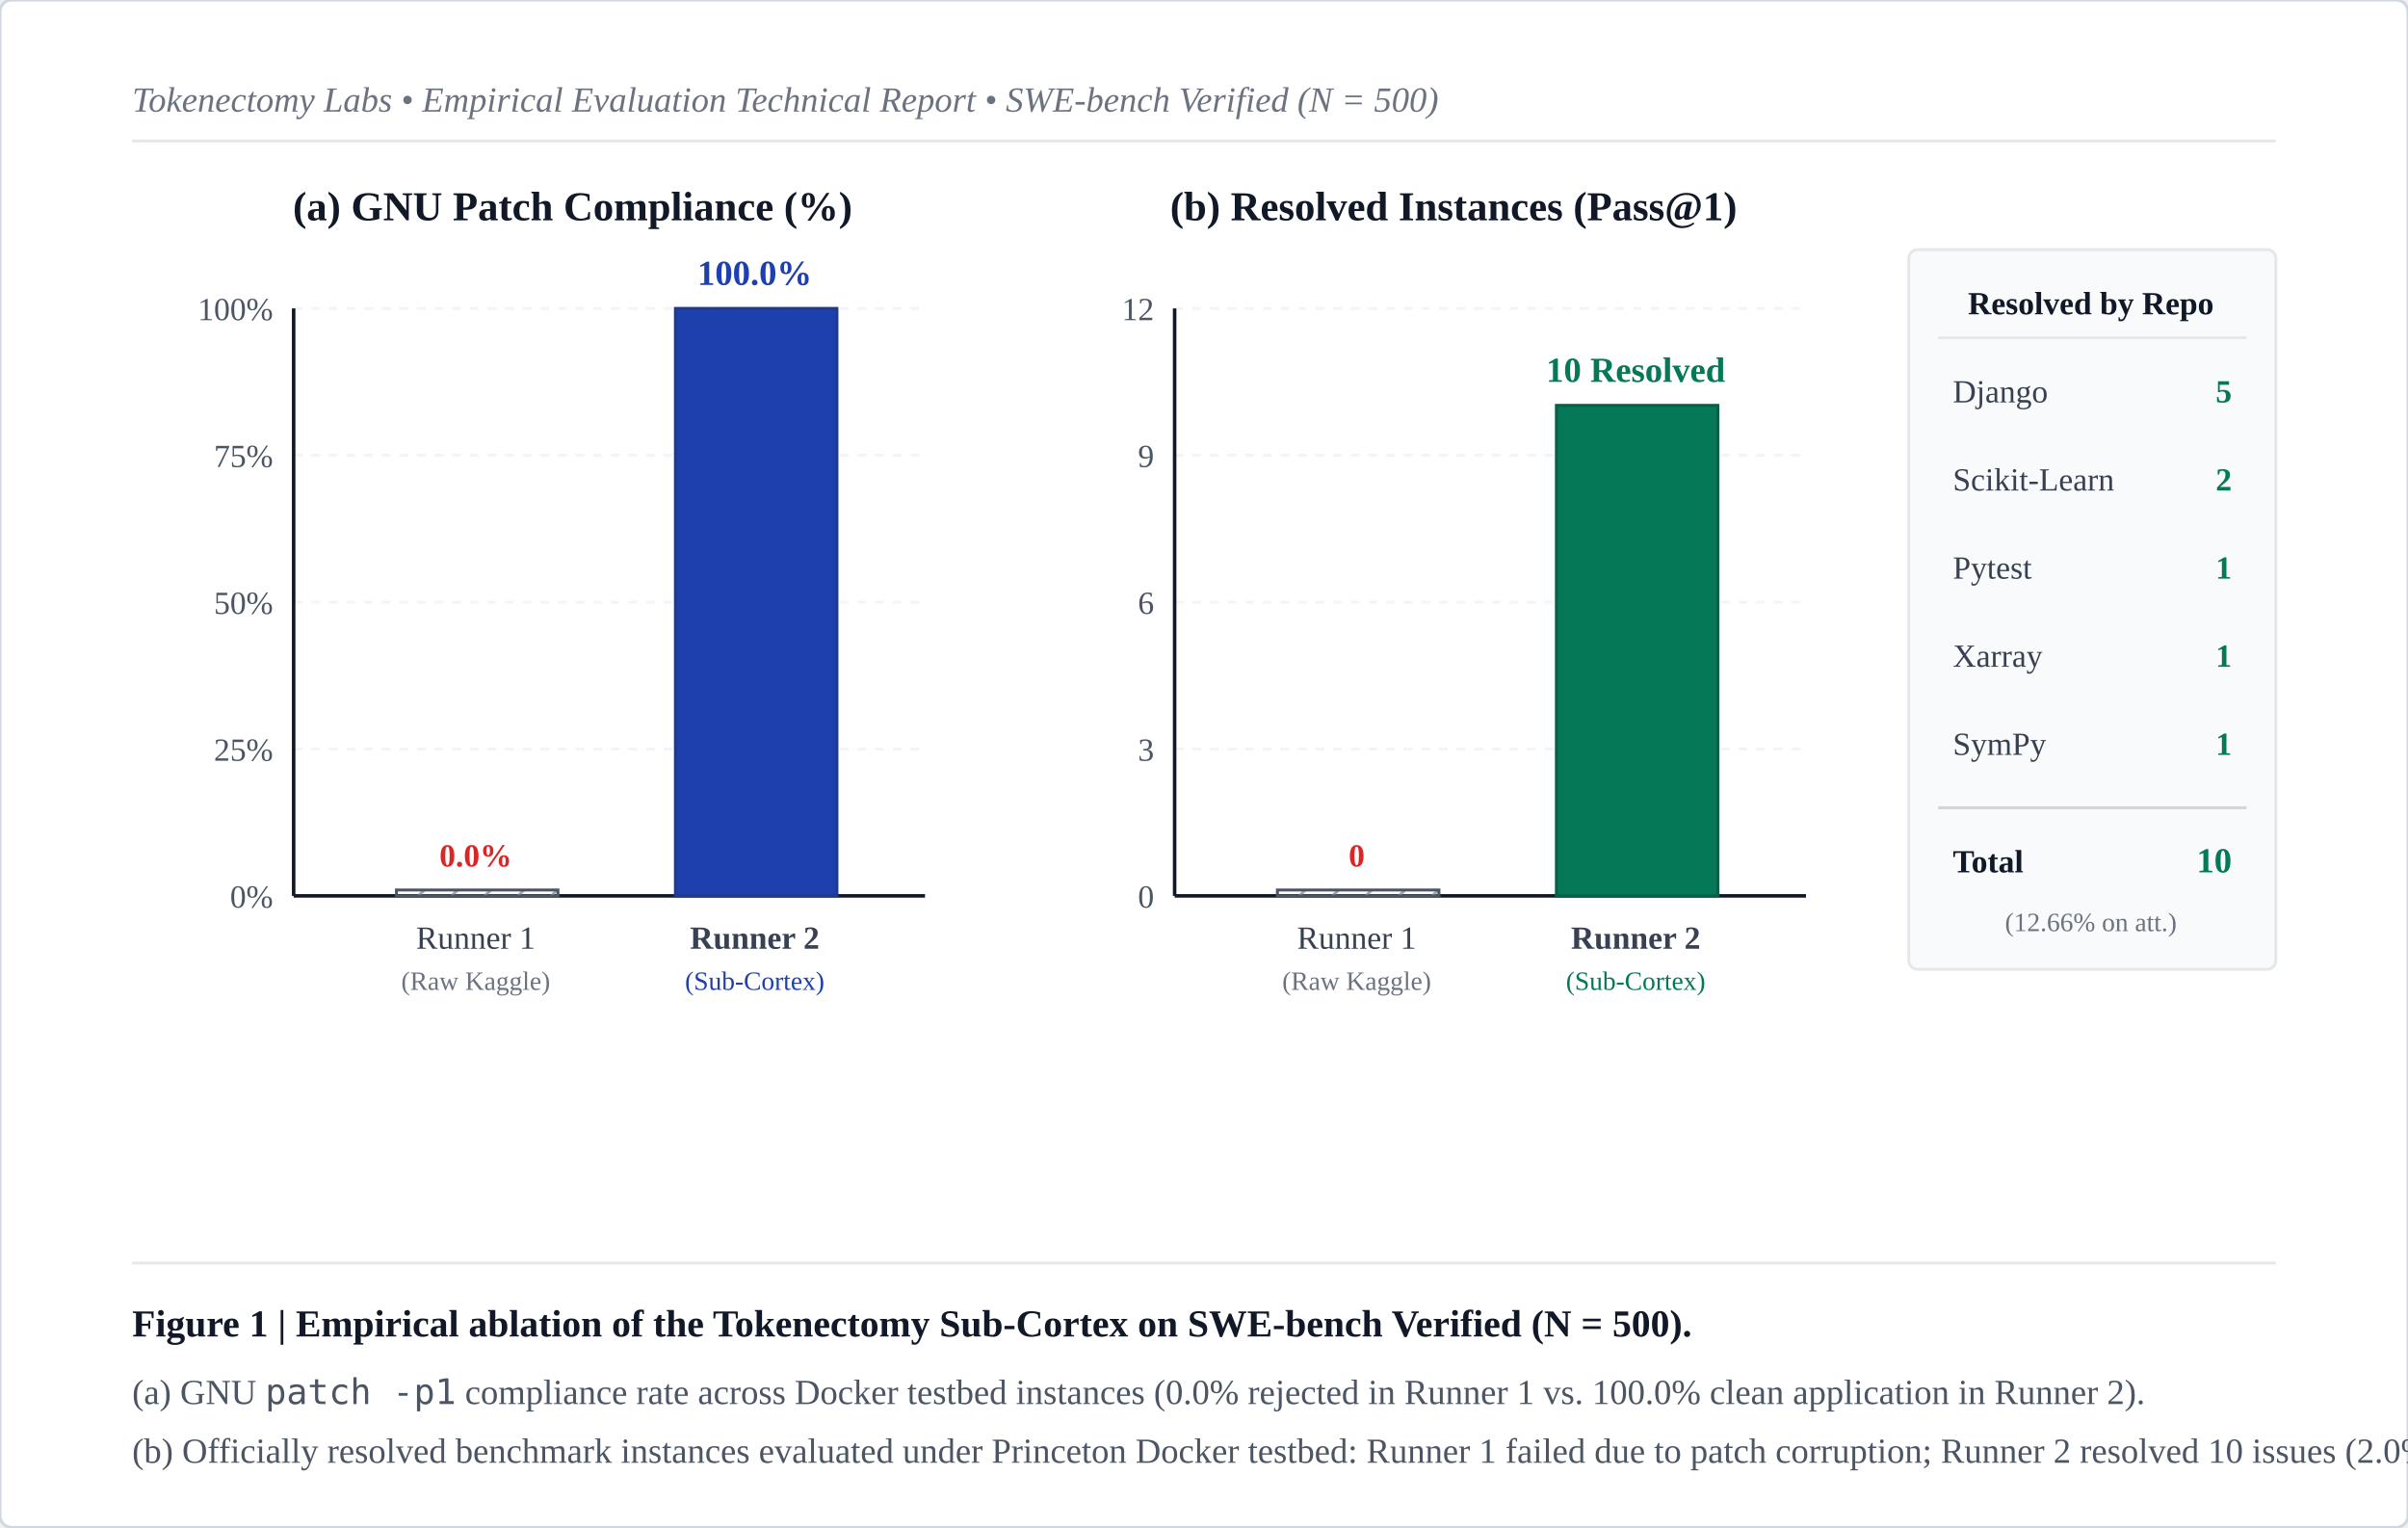
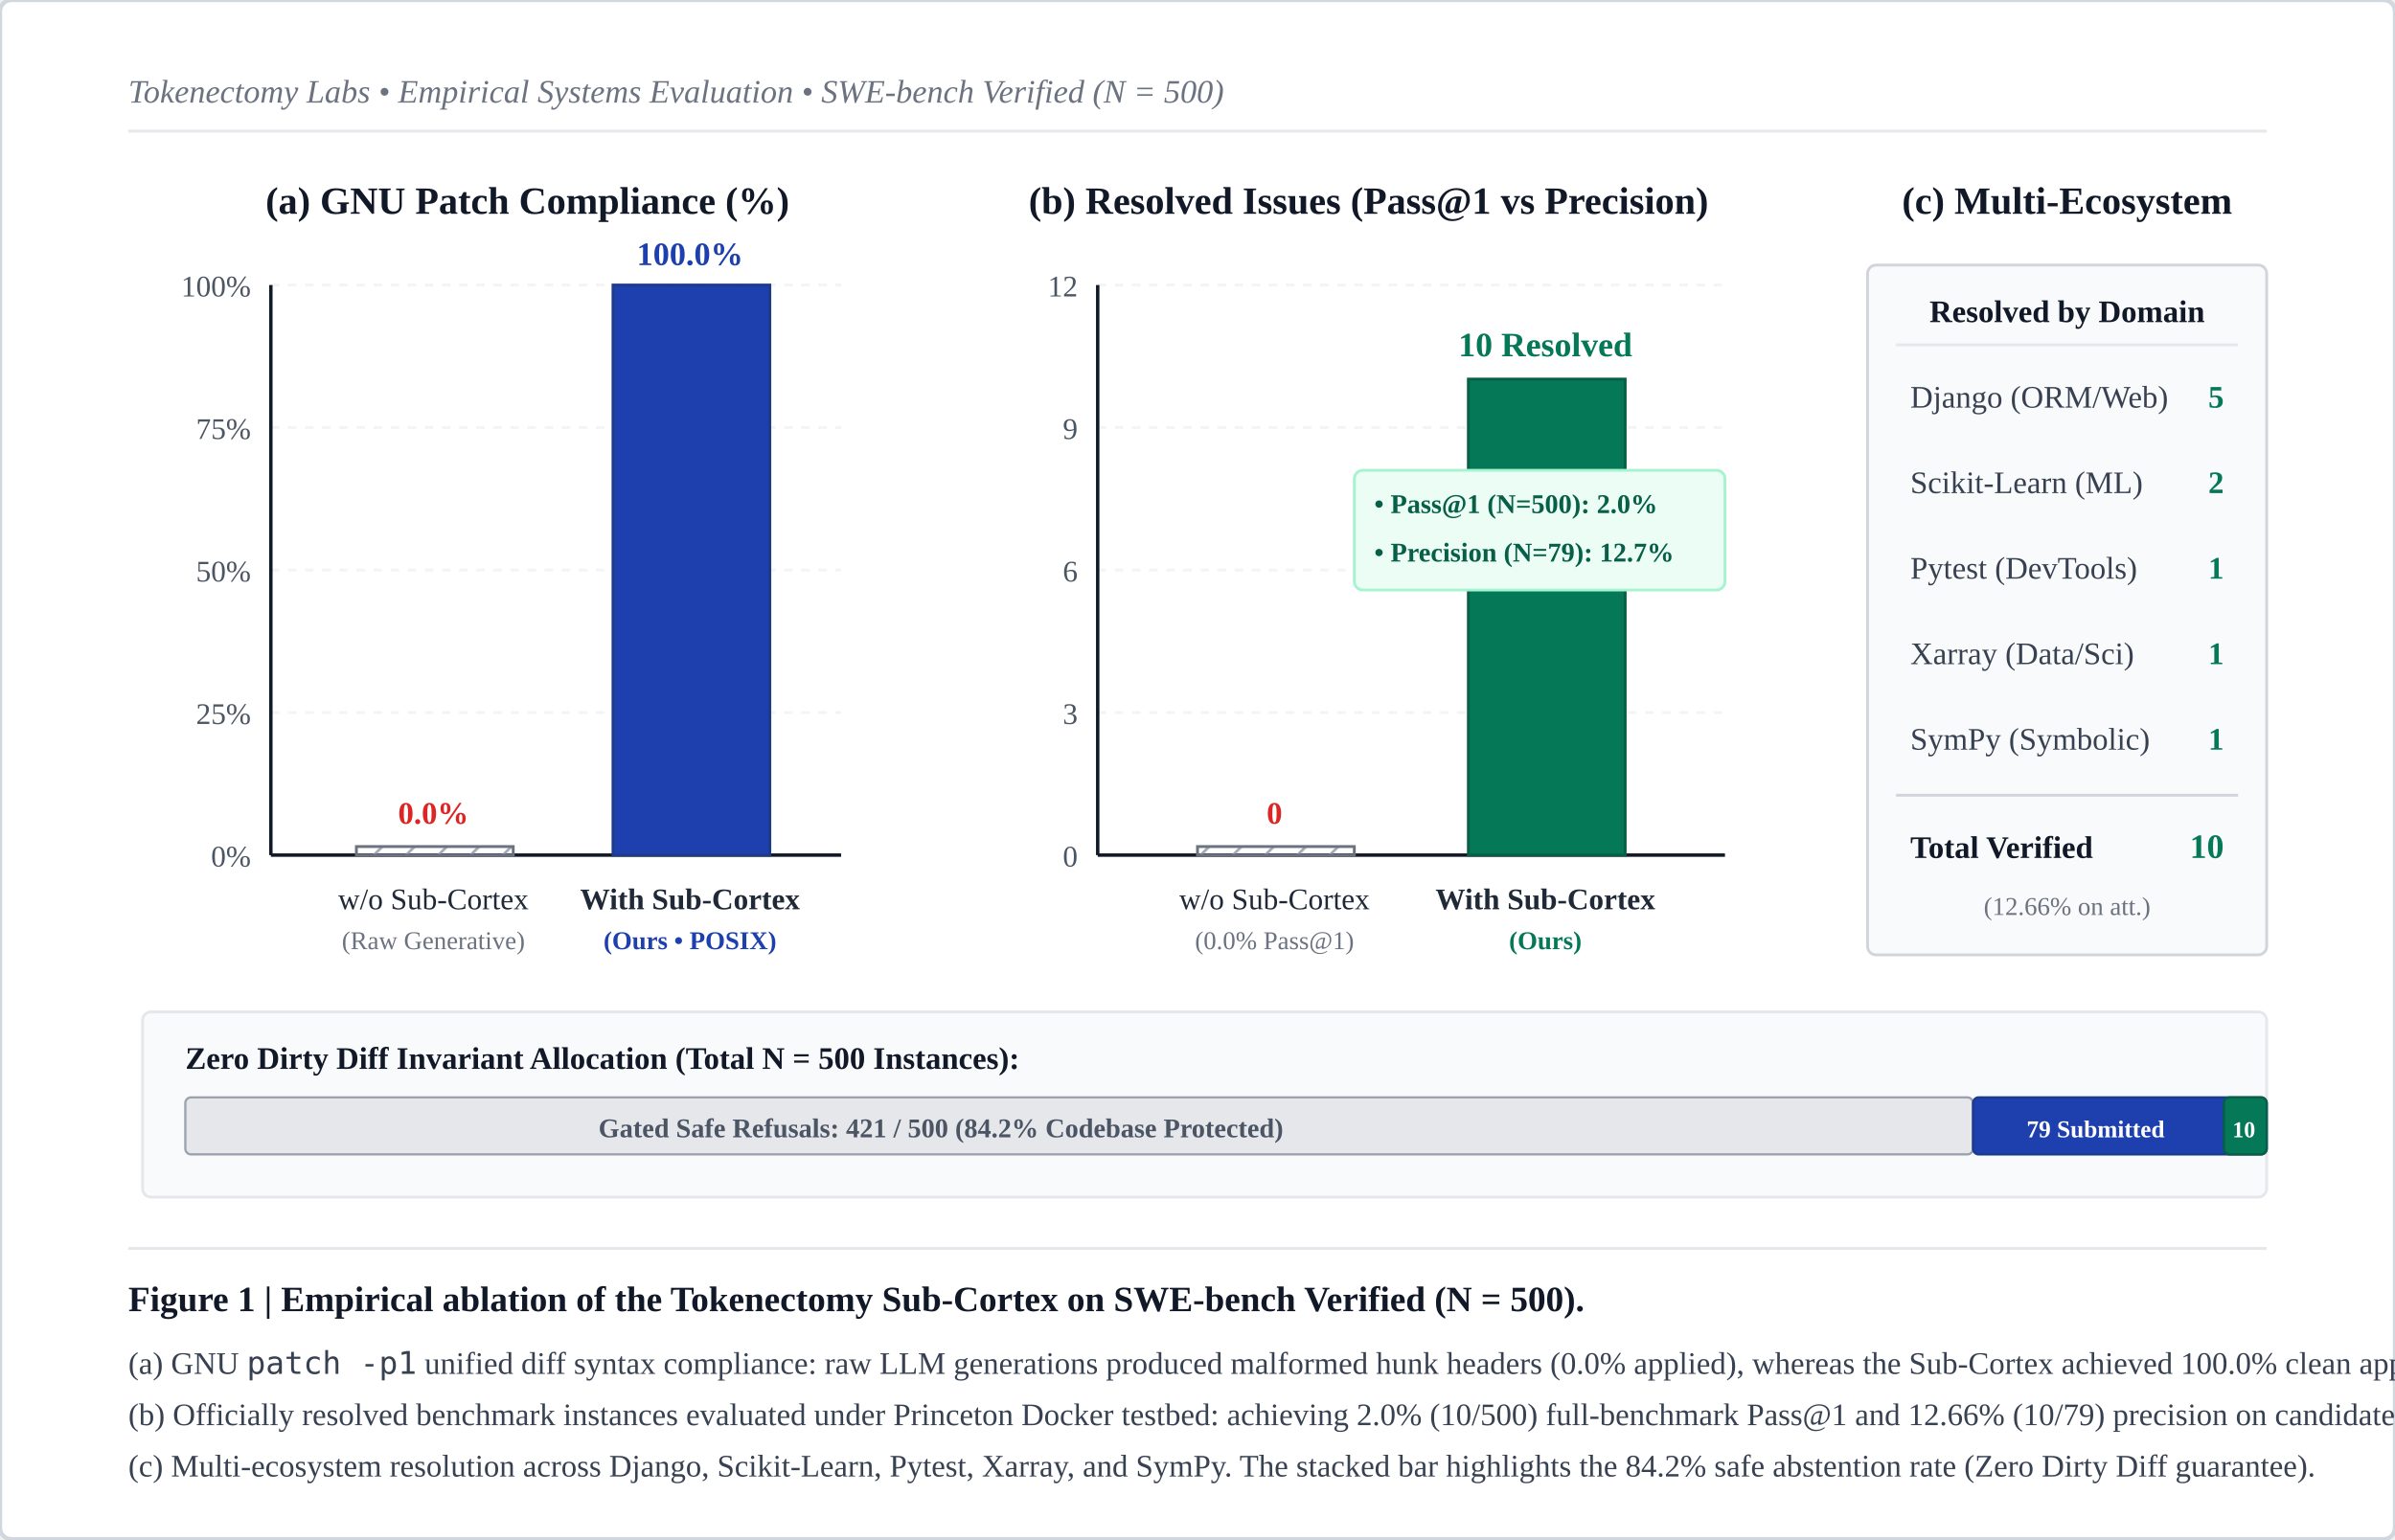
- <svg xmlns="http://www.w3.org/2000/svg" width="820" height="520" viewBox="0 0 820 520" fill="none">
-   <rect width="820" height="520" fill="#FFFFFF" rx="4" stroke="#D0D7DE" stroke-width="1" />
+ <svg xmlns="http://www.w3.org/2000/svg" width="840" height="540" viewBox="0 0 840 540" fill="none">
+   <rect width="840" height="540" fill="#FFFFFF" rx="4" stroke="#D0D7DE" stroke-width="1.5" />
  <defs>
    <pattern id="hatch" width="8" height="8" patternTransform="rotate(45 0 0)" patternUnits="userSpaceOnUse">
-       <line x1="0" y1="0" x2="0" y2="8" stroke="#9CA3AF" stroke-width="2" />
+       <line x1="0" y1="0" x2="0" y2="8" stroke="#9CA3AF" stroke-width="1.8" />
+     </pattern>
+     <pattern id="light_hatch" width="6" height="6" patternTransform="rotate(45 0 0)" patternUnits="userSpaceOnUse">
+       <line x1="0" y1="0" x2="0" y2="6" stroke="#E5E7EB" stroke-width="1.2" />
    </pattern>
  </defs>
-   <text x="45" y="38" fill="#6B7280" font-family="'Times New Roman', Times, Georgia, serif" font-size="12" font-style="italic">Tokenectomy Labs • Empirical Evaluation Technical Report • SWE-bench Verified (N = 500)</text>
-   <line x1="45" y1="48" x2="775" y2="48" stroke="#E5E7EB" stroke-width="1" />
-   <g transform="translate(55, 75)">
-     <text x="140" y="0" text-anchor="middle" fill="#111827" font-family="'Times New Roman', Times, Georgia, serif" font-size="14" font-weight="bold">(a) GNU Patch Compliance (%)</text>
-     <line x1="45" y1="30" x2="260" y2="30" stroke="#F3F4F6" stroke-width="1" stroke-dasharray="3,3" />
-     <text x="38" y="34" text-anchor="end" fill="#4B5563" font-family="'Times New Roman', Times, serif" font-size="11">100%</text>
-     <line x1="45" y1="80" x2="260" y2="80" stroke="#F3F4F6" stroke-width="1" stroke-dasharray="3,3" />
-     <text x="38" y="84" text-anchor="end" fill="#4B5563" font-family="'Times New Roman', Times, serif" font-size="11">75%</text>
-     <line x1="45" y1="130" x2="260" y2="130" stroke="#F3F4F6" stroke-width="1" stroke-dasharray="3,3" />
-     <text x="38" y="134" text-anchor="end" fill="#4B5563" font-family="'Times New Roman', Times, serif" font-size="11">50%</text>
-     <line x1="45" y1="180" x2="260" y2="180" stroke="#F3F4F6" stroke-width="1" stroke-dasharray="3,3" />
-     <text x="38" y="184" text-anchor="end" fill="#4B5563" font-family="'Times New Roman', Times, serif" font-size="11">25%</text>
-     <line x1="45" y1="230" x2="260" y2="230" stroke="#111827" stroke-width="1.2" />
-     <text x="38" y="234" text-anchor="end" fill="#4B5563" font-family="'Times New Roman', Times, serif" font-size="11">0%</text>
-     <line x1="45" y1="30" x2="45" y2="230" stroke="#111827" stroke-width="1.2" />
-     <rect x="80" y="228" width="55" height="2" fill="url(#hatch)" stroke="#4B5563" stroke-width="1" />
-     <text x="107" y="220" text-anchor="middle" fill="#DC2626" font-family="'Times New Roman', Times, serif" font-size="11" font-weight="bold">0.0%</text>
-     <text x="107" y="248" text-anchor="middle" fill="#374151" font-family="'Times New Roman', Times, serif" font-size="11">Runner 1</text>
-     <text x="107" y="262" text-anchor="middle" fill="#6B7280" font-family="'Times New Roman', Times, serif" font-size="9">(Raw Kaggle)</text>
-     <rect x="175" y="30" width="55" height="200" fill="#1E40AF" stroke="#1E3A8A" stroke-width="1" />
-     <text x="202" y="22" text-anchor="middle" fill="#1E40AF" font-family="'Times New Roman', Times, serif" font-size="12" font-weight="bold">100.0%</text>
-     <text x="202" y="248" text-anchor="middle" fill="#374151" font-family="'Times New Roman', Times, serif" font-size="11" font-weight="bold">Runner 2</text>
-     <text x="202" y="262" text-anchor="middle" fill="#1E40AF" font-family="'Times New Roman', Times, serif" font-size="9">(Sub-Cortex)</text>
+   <text x="45" y="36" fill="#6B7280" font-family="'Times New Roman', Times, Georgia, serif" font-size="11.5" font-style="italic">Tokenectomy Labs • Empirical Systems Evaluation • SWE-bench Verified (N = 500)</text>
+   <line x1="45" y1="46" x2="795" y2="46" stroke="#E5E7EB" stroke-width="1" />
+   <g transform="translate(50, 75)">
+     <text x="135" y="0" text-anchor="middle" fill="#111827" font-family="'Times New Roman', Times, Georgia, serif" font-size="13.5" font-weight="bold">(a) GNU Patch Compliance (%)</text>
+     <line x1="45" y1="25" x2="245" y2="25" stroke="#F3F4F6" stroke-width="1" stroke-dasharray="3,3" />
+     <text x="38" y="29" text-anchor="end" fill="#4B5563" font-family="'Times New Roman', Times, serif" font-size="10.5">100%</text>
+     <line x1="45" y1="75" x2="245" y2="75" stroke="#F3F4F6" stroke-width="1" stroke-dasharray="3,3" />
+     <text x="38" y="79" text-anchor="end" fill="#4B5563" font-family="'Times New Roman', Times, serif" font-size="10.5">75%</text>
+     <line x1="45" y1="125" x2="245" y2="125" stroke="#F3F4F6" stroke-width="1" stroke-dasharray="3,3" />
+     <text x="38" y="129" text-anchor="end" fill="#4B5563" font-family="'Times New Roman', Times, serif" font-size="10.5">50%</text>
+     <line x1="45" y1="175" x2="245" y2="175" stroke="#F3F4F6" stroke-width="1" stroke-dasharray="3,3" />
+     <text x="38" y="179" text-anchor="end" fill="#4B5563" font-family="'Times New Roman', Times, serif" font-size="10.5">25%</text>
+     <line x1="45" y1="225" x2="245" y2="225" stroke="#111827" stroke-width="1.2" />
+     <text x="38" y="229" text-anchor="end" fill="#4B5563" font-family="'Times New Roman', Times, serif" font-size="10.5">0%</text>
+     <line x1="45" y1="25" x2="45" y2="225" stroke="#111827" stroke-width="1.2" />
+     <rect x="75" y="222" width="55" height="3" fill="url(#hatch)" stroke="#6B7280" stroke-width="1" />
+     <text x="102" y="214" text-anchor="middle" fill="#DC2626" font-family="'Times New Roman', Times, serif" font-size="11" font-weight="bold">0.0%</text>
+     <text x="102" y="244" text-anchor="middle" fill="#1F2937" font-family="'Times New Roman', Times, serif" font-size="10.5">w/o Sub-Cortex</text>
+     <text x="102" y="258" text-anchor="middle" fill="#6B7280" font-family="'Times New Roman', Times, serif" font-size="9">(Raw Generative)</text>
+     <rect x="165" y="25" width="55" height="200" fill="#1E40AF" stroke="#1E3A8A" stroke-width="1" />
+     <text x="192" y="18" text-anchor="middle" fill="#1E40AF" font-family="'Times New Roman', Times, serif" font-size="11.5" font-weight="bold">100.0%</text>
+     <text x="192" y="244" text-anchor="middle" fill="#1F2937" font-family="'Times New Roman', Times, serif" font-size="10.5" font-weight="bold">With Sub-Cortex</text>
+     <text x="192" y="258" text-anchor="middle" fill="#1E40AF" font-family="'Times New Roman', Times, serif" font-size="9" font-weight="bold">(Ours • POSIX)</text>
  </g>
-   <g transform="translate(355, 75)">
-     <text x="140" y="0" text-anchor="middle" fill="#111827" font-family="'Times New Roman', Times, Georgia, serif" font-size="14" font-weight="bold">(b) Resolved Instances (Pass@1)</text>
-     <line x1="45" y1="30" x2="260" y2="30" stroke="#F3F4F6" stroke-width="1" stroke-dasharray="3,3" />
-     <text x="38" y="34" text-anchor="end" fill="#4B5563" font-family="'Times New Roman', Times, serif" font-size="11">12</text>
-     <line x1="45" y1="80" x2="260" y2="80" stroke="#F3F4F6" stroke-width="1" stroke-dasharray="3,3" />
-     <text x="38" y="84" text-anchor="end" fill="#4B5563" font-family="'Times New Roman', Times, serif" font-size="11">9</text>
-     <line x1="45" y1="130" x2="260" y2="130" stroke="#F3F4F6" stroke-width="1" stroke-dasharray="3,3" />
-     <text x="38" y="134" text-anchor="end" fill="#4B5563" font-family="'Times New Roman', Times, serif" font-size="11">6</text>
-     <line x1="45" y1="180" x2="260" y2="180" stroke="#F3F4F6" stroke-width="1" stroke-dasharray="3,3" />
-     <text x="38" y="184" text-anchor="end" fill="#4B5563" font-family="'Times New Roman', Times, serif" font-size="11">3</text>
-     <line x1="45" y1="230" x2="260" y2="230" stroke="#111827" stroke-width="1.2" />
-     <text x="38" y="234" text-anchor="end" fill="#4B5563" font-family="'Times New Roman', Times, serif" font-size="11">0</text>
-     <line x1="45" y1="30" x2="45" y2="230" stroke="#111827" stroke-width="1.2" />
-     <rect x="80" y="228" width="55" height="2" fill="url(#hatch)" stroke="#4B5563" stroke-width="1" />
-     <text x="107" y="220" text-anchor="middle" fill="#DC2626" font-family="'Times New Roman', Times, serif" font-size="11" font-weight="bold">0</text>
-     <text x="107" y="248" text-anchor="middle" fill="#374151" font-family="'Times New Roman', Times, serif" font-size="11">Runner 1</text>
-     <text x="107" y="262" text-anchor="middle" fill="#6B7280" font-family="'Times New Roman', Times, serif" font-size="9">(Raw Kaggle)</text>
-     <rect x="175" y="63" width="55" height="167" fill="#047857" stroke="#065F46" stroke-width="1" />
-     <text x="202" y="55" text-anchor="middle" fill="#047857" font-family="'Times New Roman', Times, serif" font-size="12" font-weight="bold">10 Resolved</text>
-     <text x="202" y="248" text-anchor="middle" fill="#374151" font-family="'Times New Roman', Times, serif" font-size="11" font-weight="bold">Runner 2</text>
-     <text x="202" y="262" text-anchor="middle" fill="#047857" font-family="'Times New Roman', Times, serif" font-size="9">(Sub-Cortex)</text>
+   <g transform="translate(340, 75)">
+     <text x="140" y="0" text-anchor="middle" fill="#111827" font-family="'Times New Roman', Times, Georgia, serif" font-size="13.5" font-weight="bold">(b) Resolved Issues (Pass@1 vs Precision)</text>
+     <line x1="45" y1="25" x2="265" y2="25" stroke="#F3F4F6" stroke-width="1" stroke-dasharray="3,3" />
+     <text x="38" y="29" text-anchor="end" fill="#4B5563" font-family="'Times New Roman', Times, serif" font-size="10.5">12</text>
+     <line x1="45" y1="75" x2="265" y2="75" stroke="#F3F4F6" stroke-width="1" stroke-dasharray="3,3" />
+     <text x="38" y="79" text-anchor="end" fill="#4B5563" font-family="'Times New Roman', Times, serif" font-size="10.5">9</text>
+     <line x1="45" y1="125" x2="265" y2="125" stroke="#F3F4F6" stroke-width="1" stroke-dasharray="3,3" />
+     <text x="38" y="129" text-anchor="end" fill="#4B5563" font-family="'Times New Roman', Times, serif" font-size="10.5">6</text>
+     <line x1="45" y1="175" x2="265" y2="175" stroke="#F3F4F6" stroke-width="1" stroke-dasharray="3,3" />
+     <text x="38" y="179" text-anchor="end" fill="#4B5563" font-family="'Times New Roman', Times, serif" font-size="10.5">3</text>
+     <line x1="45" y1="225" x2="265" y2="225" stroke="#111827" stroke-width="1.2" />
+     <text x="38" y="229" text-anchor="end" fill="#4B5563" font-family="'Times New Roman', Times, serif" font-size="10.5">0</text>
+     <line x1="45" y1="25" x2="45" y2="225" stroke="#111827" stroke-width="1.2" />
+     <rect x="80" y="222" width="55" height="3" fill="url(#hatch)" stroke="#6B7280" stroke-width="1" />
+     <text x="107" y="214" text-anchor="middle" fill="#DC2626" font-family="'Times New Roman', Times, serif" font-size="11" font-weight="bold">0</text>
+     <text x="107" y="244" text-anchor="middle" fill="#1F2937" font-family="'Times New Roman', Times, serif" font-size="10.5">w/o Sub-Cortex</text>
+     <text x="107" y="258" text-anchor="middle" fill="#6B7280" font-family="'Times New Roman', Times, serif" font-size="9">(0.0% Pass@1)</text>
+     <rect x="175" y="58" width="55" height="167" fill="#047857" stroke="#065F46" stroke-width="1" />
+     <text x="202" y="50" text-anchor="middle" fill="#047857" font-family="'Times New Roman', Times, serif" font-size="12" font-weight="bold">10 Resolved</text>
+     <text x="202" y="244" text-anchor="middle" fill="#1F2937" font-family="'Times New Roman', Times, serif" font-size="10.5" font-weight="bold">With Sub-Cortex</text>
+     <text x="202" y="258" text-anchor="middle" fill="#047857" font-family="'Times New Roman', Times, serif" font-size="9" font-weight="bold">(Ours)</text>
+     <rect x="135" y="90" width="130" height="42" rx="3" fill="#ECFDF5" stroke="#A7F3D0" stroke-width="1" />
+     <text x="142" y="105" fill="#065F46" font-family="'Times New Roman', Times, serif" font-size="9.5" font-weight="bold">• Pass@1 (N=500): 2.0%</text>
+     <text x="142" y="122" fill="#065F46" font-family="'Times New Roman', Times, serif" font-size="9.5" font-weight="bold">• Precision (N=79): 12.7%</text>
  </g>
-   <g transform="translate(650, 85)">
-     <rect x="0" y="0" width="125" height="245" rx="3" fill="#F9FAFB" stroke="#E5E7EB" stroke-width="1" />
-     <text x="62" y="22" text-anchor="middle" fill="#111827" font-family="'Times New Roman', Times, serif" font-size="11" font-weight="bold">Resolved by Repo</text>
-     <line x1="10" y1="30" x2="115" y2="30" stroke="#E5E7EB" stroke-width="1" />
-     <text x="15" y="52" fill="#374151" font-family="'Times New Roman', Times, serif" font-size="11">Django</text>
-     <text x="110" y="52" text-anchor="end" fill="#047857" font-family="'Times New Roman', Times, serif" font-size="11" font-weight="bold">5</text>
-     <text x="15" y="82" fill="#374151" font-family="'Times New Roman', Times, serif" font-size="11">Scikit-Learn</text>
-     <text x="110" y="82" text-anchor="end" fill="#047857" font-family="'Times New Roman', Times, serif" font-size="11" font-weight="bold">2</text>
-     <text x="15" y="112" fill="#374151" font-family="'Times New Roman', Times, serif" font-size="11">Pytest</text>
-     <text x="110" y="112" text-anchor="end" fill="#047857" font-family="'Times New Roman', Times, serif" font-size="11" font-weight="bold">1</text>
-     <text x="15" y="142" fill="#374151" font-family="'Times New Roman', Times, serif" font-size="11">Xarray</text>
-     <text x="110" y="142" text-anchor="end" fill="#047857" font-family="'Times New Roman', Times, serif" font-size="11" font-weight="bold">1</text>
-     <text x="15" y="172" fill="#374151" font-family="'Times New Roman', Times, serif" font-size="11">SymPy</text>
-     <text x="110" y="172" text-anchor="end" fill="#047857" font-family="'Times New Roman', Times, serif" font-size="11" font-weight="bold">1</text>
-     <line x1="10" y1="190" x2="115" y2="190" stroke="#D1D5DB" stroke-width="1" />
-     <text x="15" y="212" fill="#111827" font-family="'Times New Roman', Times, serif" font-size="11" font-weight="bold">Total</text>
-     <text x="110" y="212" text-anchor="end" fill="#047857" font-family="'Times New Roman', Times, serif" font-size="12" font-weight="bold">10</text>
-     <text x="62" y="232" text-anchor="middle" fill="#6B7280" font-family="'Times New Roman', Times, serif" font-size="9">(12.66% on att.)</text>
+   <g transform="translate(655, 75)">
+     <text x="70" y="0" text-anchor="middle" fill="#111827" font-family="'Times New Roman', Times, Georgia, serif" font-size="13.5" font-weight="bold">(c) Multi-Ecosystem</text>
+     <rect x="0" y="18" width="140" height="242" rx="3" fill="#F9FAFB" stroke="#D1D5DB" stroke-width="1" />
+     <text x="70" y="38" text-anchor="middle" fill="#111827" font-family="'Times New Roman', Times, serif" font-size="11" font-weight="bold">Resolved by Domain</text>
+     <line x1="10" y1="46" x2="130" y2="46" stroke="#E5E7EB" stroke-width="1" />
+     <text x="15" y="68" fill="#374151" font-family="'Times New Roman', Times, serif" font-size="11">Django (ORM/Web)</text>
+     <text x="125" y="68" text-anchor="end" fill="#047857" font-family="'Times New Roman', Times, serif" font-size="11" font-weight="bold">5</text>
+     <text x="15" y="98" fill="#374151" font-family="'Times New Roman', Times, serif" font-size="11">Scikit-Learn (ML)</text>
+     <text x="125" y="98" text-anchor="end" fill="#047857" font-family="'Times New Roman', Times, serif" font-size="11" font-weight="bold">2</text>
+     <text x="15" y="128" fill="#374151" font-family="'Times New Roman', Times, serif" font-size="11">Pytest (DevTools)</text>
+     <text x="125" y="128" text-anchor="end" fill="#047857" font-family="'Times New Roman', Times, serif" font-size="11" font-weight="bold">1</text>
+     <text x="15" y="158" fill="#374151" font-family="'Times New Roman', Times, serif" font-size="11">Xarray (Data/Sci)</text>
+     <text x="125" y="158" text-anchor="end" fill="#047857" font-family="'Times New Roman', Times, serif" font-size="11" font-weight="bold">1</text>
+     <text x="15" y="188" fill="#374151" font-family="'Times New Roman', Times, serif" font-size="11">SymPy (Symbolic)</text>
+     <text x="125" y="188" text-anchor="end" fill="#047857" font-family="'Times New Roman', Times, serif" font-size="11" font-weight="bold">1</text>
+     <line x1="10" y1="204" x2="130" y2="204" stroke="#D1D5DB" stroke-width="1" />
+     <text x="15" y="226" fill="#111827" font-family="'Times New Roman', Times, serif" font-size="11" font-weight="bold">Total Verified</text>
+     <text x="125" y="226" text-anchor="end" fill="#047857" font-family="'Times New Roman', Times, serif" font-size="12" font-weight="bold">10</text>
+     <text x="70" y="246" text-anchor="middle" fill="#6B7280" font-family="'Times New Roman', Times, serif" font-size="9">(12.66% on att.)</text>
  </g>
-   <line x1="45" y1="430" x2="775" y2="430" stroke="#E5E7EB" stroke-width="1" />
-   <text x="45" y="455" fill="#111827" font-family="'Times New Roman', Times, Georgia, serif" font-size="13">
+   <g transform="translate(50, 355)">
+     <rect x="0" y="0" width="745" height="65" rx="3" fill="#F9FAFB" stroke="#E5E7EB" stroke-width="1" />
+     <text x="15" y="20" fill="#111827" font-family="'Times New Roman', Times, serif" font-size="11" font-weight="bold">Zero Dirty Diff Invariant Allocation (Total N = 500 Instances):</text>
+     <rect x="15" y="30" width="627" height="20" fill="#E5E7EB" stroke="#9CA3AF" stroke-width="0.8" rx="2" />
+     <rect x="642" y="30" width="103" height="20" fill="#1E40AF" stroke="#1E3A8A" stroke-width="0.8" rx="2" />
+     <rect x="730" y="30" width="15" height="20" fill="#047857" stroke="#065F46" stroke-width="0.8" rx="2" />
+     <text x="280" y="44" text-anchor="middle" fill="#4B5563" font-family="'Times New Roman', Times, serif" font-size="9.5" font-weight="bold">Gated Safe Refusals: 421 / 500 (84.2% Codebase Protected)</text>
+     <text x="685" y="44" text-anchor="middle" fill="#FFFFFF" font-family="'Times New Roman', Times, serif" font-size="8.5" font-weight="bold">79 Submitted</text>
+     <text x="737" y="44" text-anchor="middle" fill="#FFFFFF" font-family="'Times New Roman', Times, serif" font-size="8" font-weight="bold">10</text>
+   </g>
+   <line x1="45" y1="438" x2="795" y2="438" stroke="#E5E7EB" stroke-width="1" />
+   <text x="45" y="460" fill="#111827" font-family="'Times New Roman', Times, Georgia, serif" font-size="12.5">
    <tspan font-weight="bold">Figure 1 | Empirical ablation of the Tokenectomy Sub-Cortex on SWE-bench Verified (N = 500).</tspan>
  </text>
-   <text x="45" y="478" fill="#4B5563" font-family="'Times New Roman', Times, Georgia, serif" font-size="12">
-     (a) GNU <tspan font-family="monospace">patch -p1</tspan> compliance rate across Docker testbed instances (0.0% rejected in Runner 1 vs. 100.0% clean application in Runner 2).
+   <text x="45" y="482" fill="#374151" font-family="'Times New Roman', Times, Georgia, serif" font-size="11">
+     (a) GNU <tspan font-family="monospace">patch -p1</tspan> unified diff syntax compliance: raw LLM generations produced malformed hunk headers (0.0% applied), whereas the Sub-Cortex achieved 100.0% clean application.
  </text>
-   <text x="45" y="498" fill="#4B5563" font-family="'Times New Roman', Times, Georgia, serif" font-size="12">
-     (b) Officially resolved benchmark instances evaluated under Princeton Docker testbed: Runner 1 failed due to patch corruption; Runner 2 resolved 10 issues (2.0% of full 500, 12.66% on candidate patches).
+   <text x="45" y="500" fill="#374151" font-family="'Times New Roman', Times, Georgia, serif" font-size="11">
+     (b) Officially resolved benchmark instances evaluated under Princeton Docker testbed: achieving 2.0% (10/500) full-benchmark Pass@1 and 12.66% (10/79) precision on candidate submissions.
+   </text>
+   <text x="45" y="518" fill="#374151" font-family="'Times New Roman', Times, Georgia, serif" font-size="11">
+     (c) Multi-ecosystem resolution across Django, Scikit-Learn, Pytest, Xarray, and SymPy. The stacked bar highlights the 84.2% safe abstention rate (Zero Dirty Diff guarantee).
  </text>
</svg>
